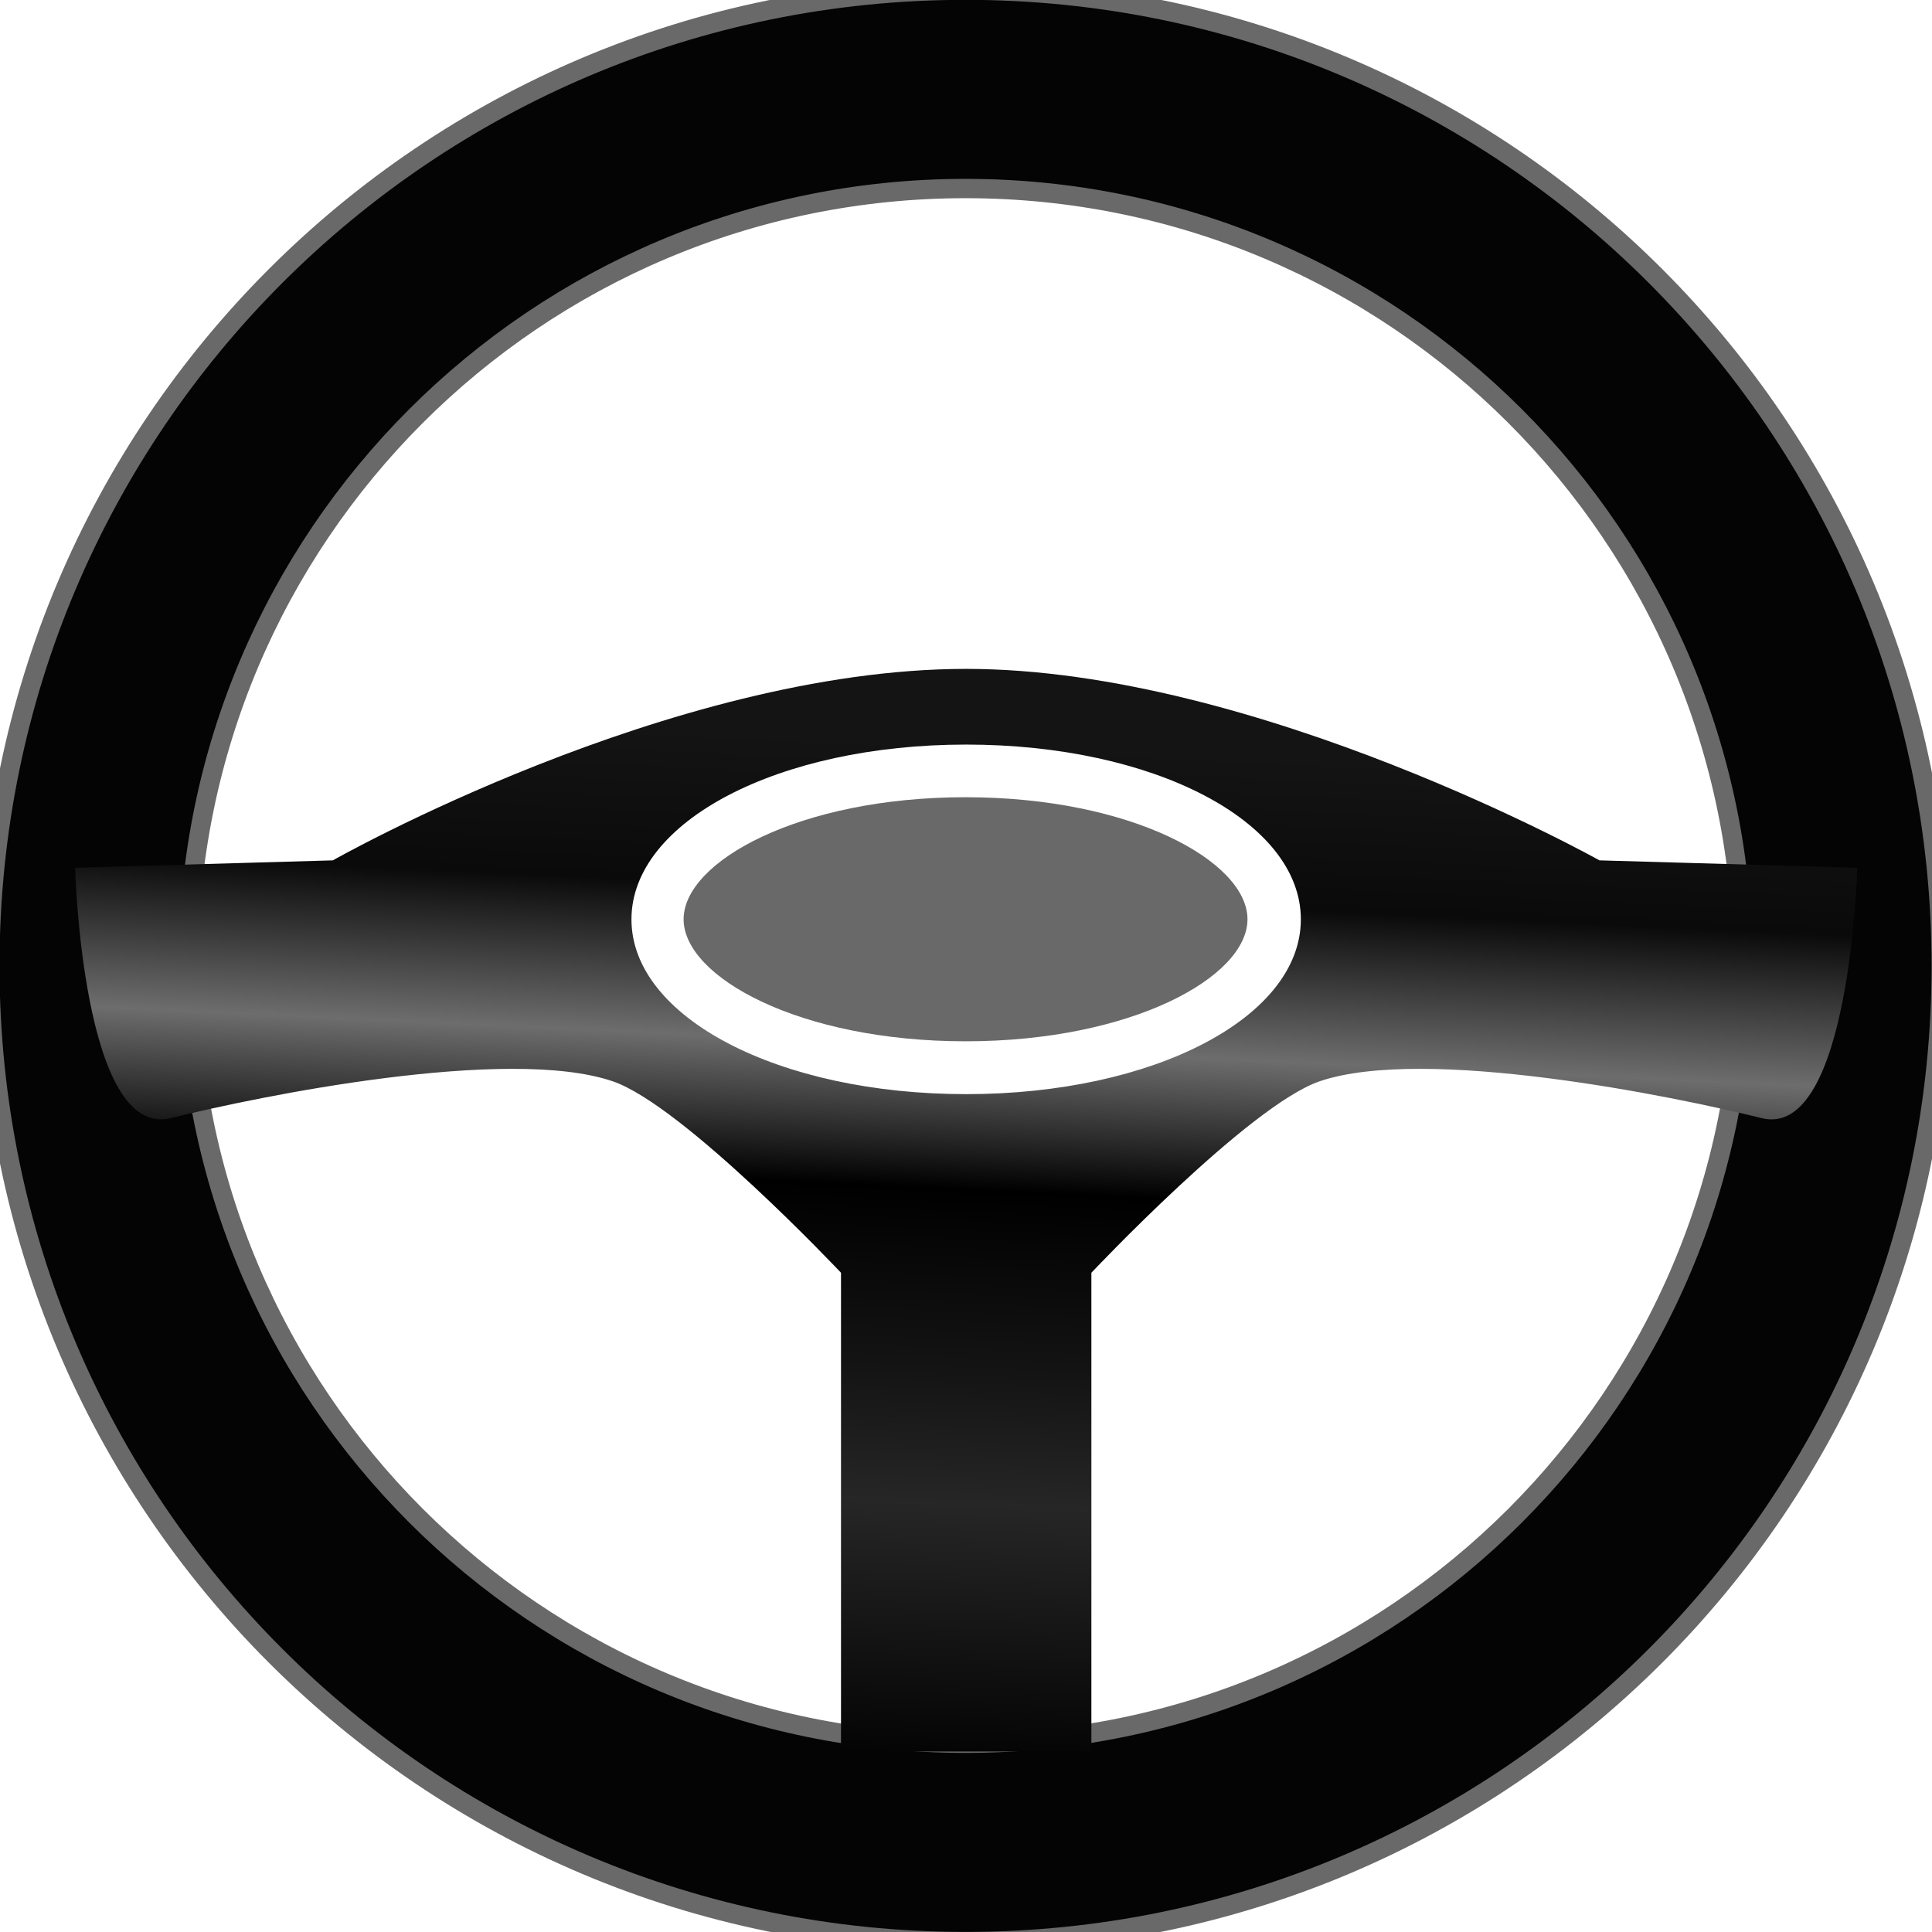
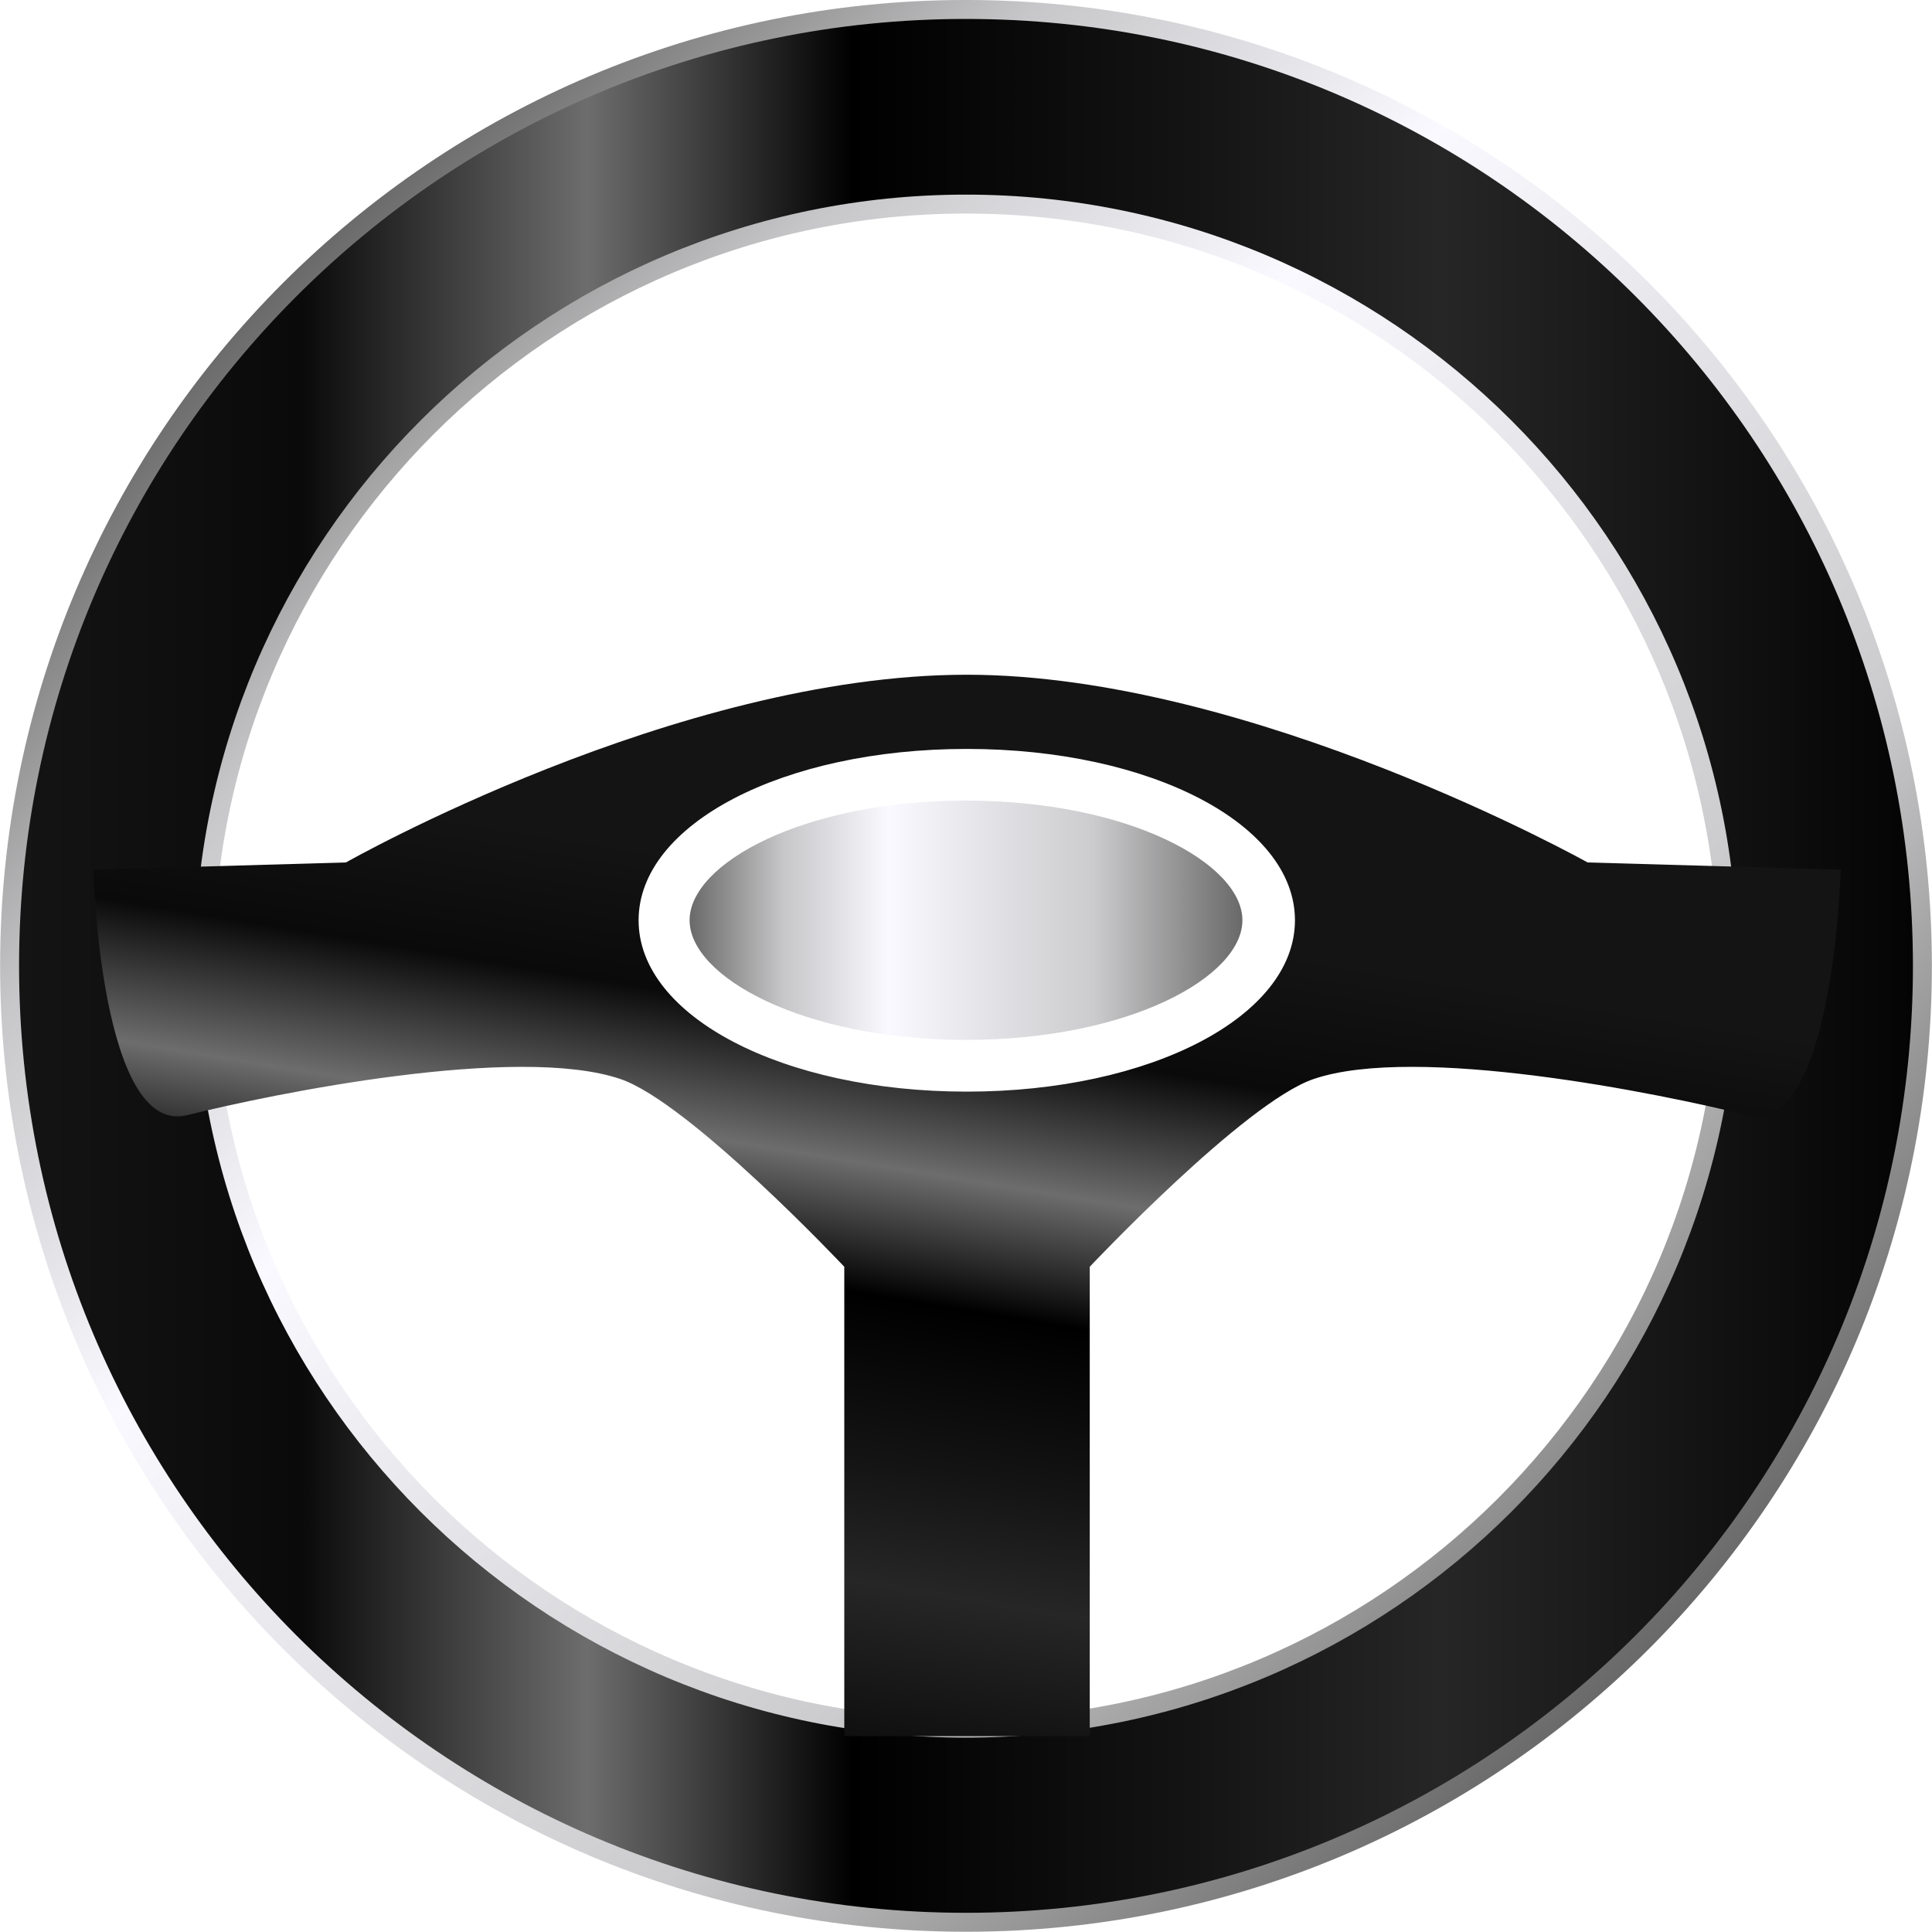
- <svg xmlns="http://www.w3.org/2000/svg" xmlns:xlink="http://www.w3.org/1999/xlink" version="1.1" viewBox="0 0 99.99 99.99" id="svg31131">
-   <defs id="defs31135">
-     <linearGradient id="reslogo-linearGradient5862" x1="-1520.89" xlink:href="#reslogo-linearGradientSlvr" gradientUnits="userSpaceOnUse" x2="-1520.89" gradientTransform="matrix(3.782929,0,0,3.817036,5531.411,-6803.223)" y1="1777.624" y2="1889.613" />
-     <linearGradient id="reslogo-linearGradientSlvr" y2="828" gradientUnits="userSpaceOnUse" x2="-1869" gradientTransform="matrix(1.301,0,0,1.301,1365,-35.3)" y1="794.4" x1="-1869">
-       <stop id="reslogo-stop4422" stop-color="#696969" offset="0" />
-       <stop id="reslogo-stop4424" stop-color="#c7c7c9" offset=".17" />
-       <stop id="reslogo-stop4426" stop-color="#f9f9ff" offset=".36" />
-       <stop id="reslogo-stop4428" stop-color="#ccccce" offset=".73" />
-       <stop id="reslogo-stop4430" stop-color="#696969" offset="1" />
+ <svg xmlns="http://www.w3.org/2000/svg" xmlns:xlink="http://www.w3.org/1999/xlink" version="1.1" viewBox="0 0 75 75">
+   <defs>
+     <linearGradient id="reslogo-linearGradient5862" x1="-1521" x2="-1521" y1="1778" y2="1890" gradientTransform="matrix(2.782 0 0 2.807 4068 -5002)" gradientUnits="userSpaceOnUse" xlink:href="#reslogo-linearGradientSlvr" />
+     <linearGradient id="reslogo-linearGradientSlvr" x1="-1869" x2="-1869" y1="794.4" y2="828" gradientTransform="matrix(1.301,0,0,1.301,1365,-35.3)" gradientUnits="userSpaceOnUse">
+       <stop stop-color="#696969" offset="0" />
+       <stop stop-color="#c7c7c9" offset=".17" />
+       <stop stop-color="#f9f9ff" offset=".36" />
+       <stop stop-color="#ccccce" offset=".73" />
+       <stop stop-color="#696969" offset="1" />
    </linearGradient>
-     <linearGradient xlink:href="#reslogo-linearGradientSlvr" id="linearGradient33369" x1="13.906" y1="13.738" x2="85.139" y2="86.988" gradientUnits="userSpaceOnUse" />
-     <linearGradient xlink:href="#reslogo-linearGradientSlvr" id="linearGradient33377" x1="35.38" y1="47.576" x2="64.563" y2="47.576" gradientUnits="userSpaceOnUse" />
-     <linearGradient id="reslogo-linearGradient4674" y2="1416.373" xlink:href="#reslogo-linearGradient7728" gradientUnits="userSpaceOnUse" x2="-1867.58" gradientTransform="matrix(2.960964,0,0,4.870537,5519.157,-6810.319)" y1="1405.592" x1="-1867.276" />
-     <linearGradient id="reslogo-linearGradient7728" y2="781.4" gradientUnits="userSpaceOnUse" x2="-1405" gradientTransform="scale(0.7835,1.276)" y1="704.4" x1="-1405">
-       <stop id="reslogo-stop4435" stop-color="#1c072d" offset="0" />
-       <stop id="reslogo-stop4437" stop-color="#5700aa" offset=".29" />
-       <stop id="reslogo-stop4439" stop-color="#4b127b" offset=".64" />
-       <stop id="reslogo-stop4441" stop-color="#290a43" offset="1" style="stop-color:#141414;stop-opacity:1" />
+     <linearGradient id="linearGradient33369" x1="13.91" x2="85.14" y1="13.74" y2="86.99" gradientTransform="matrix(.7353 0 0 .7353 .754 .7414)" gradientUnits="userSpaceOnUse" xlink:href="#reslogo-linearGradientSlvr" />
+     <linearGradient id="linearGradient33377" x1="35.38" x2="64.56" y1="47.58" y2="47.58" gradientTransform="matrix(.7353 0 0 .7353 .754 .7414)" gradientUnits="userSpaceOnUse" xlink:href="#reslogo-linearGradientSlvr" />
+     <linearGradient id="reslogo-linearGradient7732" x1="-1040" x2="-1040" y1="884.3" y2="1076" gradientTransform="matrix(.5122 0 0 .5116 -456 447.2)" gradientUnits="userSpaceOnUse">
+       <stop stop-color="#141414" offset="0" />
+       <stop stop-color="#0a0a0a" offset=".15" />
+       <stop stop-color="#6d6d6d" offset=".3" />
+       <stop offset=".44" />
+       <stop stop-color="#141414" offset=".62" />
+       <stop stop-color="#262626" offset=".75" />
+       <stop stop-color="#040404" offset="1" />
    </linearGradient>
-     <linearGradient id="reslogo-linearGradient4678" y2="1076" xlink:href="#reslogo-linearGradient7732" gradientUnits="userSpaceOnUse" x2="-1040" gradientTransform="matrix(1.93568,0,0,1.94308,1024.055,-1708.657)" y1="884.3" x1="-1040" />
-     <linearGradient id="reslogo-linearGradient7732" y2="1076" gradientUnits="userSpaceOnUse" x2="-1040" gradientTransform="matrix(0.5122,0,0,0.5116,-456,447.2)" y1="884.3" x1="-1040">
-       <stop id="reslogo-stop4444" stop-color="#141414" offset="0" />
-       <stop id="reslogo-stop4446" stop-color="#0a0a0a" offset=".15" />
-       <stop id="reslogo-stop4448" stop-color="#6d6d6d" offset=".3" />
-       <stop id="reslogo-stop4450" offset=".44" />
-       <stop id="reslogo-stop4452" stop-color="#141414" offset=".62" />
-       <stop id="reslogo-stop4454" stop-color="#262626" offset=".75" />
-       <stop id="reslogo-stop4456" stop-color="#040404" offset="1" />
-     </linearGradient>
-     <linearGradient xlink:href="#reslogo-linearGradient7732" id="linearGradient33452" gradientUnits="userSpaceOnUse" gradientTransform="matrix(2.960964,0,0,4.870537,5519.157,-6810.319)" x1="-1867.276" y1="1405.592" x2="-1867.58" y2="1416.373" />
-     <linearGradient xlink:href="#reslogo-linearGradient7732" id="linearGradient33460" x1="-0.025" y1="49.989" x2="99.968" y2="49.989" gradientUnits="userSpaceOnUse" />
+     <linearGradient id="linearGradient33452" x1="-1867" x2="-1868" y1="1406" y2="1416" gradientTransform="matrix(2.177 0 0 3.581 4059 -5007)" gradientUnits="userSpaceOnUse" xlink:href="#reslogo-linearGradient7732" />
+     <linearGradient id="linearGradient33460" x1="-.025" x2="99.97" y1="49.99" y2="49.99" gradientTransform="matrix(.7353 0 0 .7353 .754 .7414)" gradientUnits="userSpaceOnUse" xlink:href="#reslogo-linearGradient7732" />
  </defs>
-   <path d="M 49.972,-0.008 C 22.359,-0.008 -0.025,22.376 -0.025,49.989 -0.025,77.601 22.359,99.986 49.972,99.986 77.584,99.986 99.968,77.601 99.968,49.989 99.968,22.376 77.584,-0.008 49.972,-0.008 Z M 49.972,90.72 C 27.475,90.72 9.24,72.485 9.24,49.989 9.24,27.492 27.475,9.257 49.972,9.257 72.468,9.257 90.703,27.492 90.703,49.989 90.703,72.485 72.468,90.72 49.972,90.72 Z" style="fill:url(#reslogo-linearGradient5862);stroke-width:2;stroke:url(#linearGradient33369);stroke-miterlimit:4;stroke-dasharray:none;opacity:1;fill-opacity:1;stroke-linecap:butt;stroke-linejoin:miter;stroke-dashoffset:0;stroke-opacity:1" id="path32783" />
-   <path id="path31124" style="fill:url(#linearGradient33460);stroke-width:0.448;fill-opacity:1" d="M 49.972,-0.008 C 22.359,-0.008 -0.025,22.376 -0.025,49.989 -0.025,77.601 22.359,99.986 49.972,99.986 77.584,99.986 99.968,77.601 99.968,49.989 99.968,22.376 77.584,-0.008 49.972,-0.008 Z M 49.972,90.72 C 27.475,90.72 9.24,72.485 9.24,49.989 9.24,27.492 27.475,9.257 49.972,9.257 72.468,9.257 90.703,27.492 90.703,49.989 90.703,72.485 72.468,90.72 49.972,90.72 Z" />
-   <path id="path31126" style="display:inline;fill:url(#linearGradient33377);stroke-width:0.448;fill-opacity:1" d="M 49.972,41.26 C 41.373,41.26 35.38,44.589 35.38,47.576 35.38,50.563 41.373,53.892 49.972,53.892 58.57,53.892 64.563,50.564 64.563,47.576 64.563,44.59 58.57,41.26 49.972,41.26 Z" />
-   <path id="path31128" style="display:inline;fill:url(#linearGradient33452);stroke-width:13.495;opacity:1;fill-opacity:1;stroke:none;stroke-linecap:butt;stroke-linejoin:miter;stroke-miterlimit:4;stroke-dasharray:none;stroke-dashoffset:0;stroke-opacity:1" d="M 82.781,44.528 C 82.781,44.528 65.065,34.618 50.003,34.618 34.69,34.618 17.225,44.528 17.225,44.528 L 3.887,44.91 C 3.887,44.91 4.268,59.009 8.842,57.868 13.416,56.724 26.28,54.112 31.709,55.961 35.359,57.204 43.526,65.871 43.526,65.871 V 90.646 H 56.484 V 65.871 C 56.484,65.871 64.648,57.206 68.301,55.961 73.73,54.112 86.594,56.724 91.169,57.868 95.743,59.011 96.124,44.91 96.124,44.91 Z M 50.003,56.627 C 40.29,56.627 32.681,52.654 32.681,47.581 32.681,42.509 40.29,38.535 50.003,38.535 59.716,38.535 67.325,42.507 67.325,47.581 67.325,52.652 59.716,56.627 50.003,56.627 Z" />
+   <path d="m37.5 0.735c-20.3 0-36.76 16.46-36.76 36.76s16.46 36.76 36.76 36.76 36.76-16.46 36.76-36.76-16.46-36.76-36.76-36.76zm0 66.72c-16.54 0-29.95-13.41-29.95-29.95s13.41-29.95 29.95-29.95 29.95 13.41 29.95 29.95-13.41 29.95-29.95 29.95z" style="fill:url(#reslogo-linearGradient5862);stroke-width:1.471;stroke:url(#linearGradient33369)" />
+   <path d="m37.5 0.735c-20.3 0-36.76 16.46-36.76 36.76s16.46 36.76 36.76 36.76 36.76-16.46 36.76-36.76-16.46-36.76-36.76-36.76zm0 66.72c-16.54 0-29.95-13.41-29.95-29.95s13.41-29.95 29.95-29.95 29.95 13.41 29.95 29.95-13.41 29.95-29.95 29.95z" style="fill:url(#linearGradient33460);stroke-width:.329" />
+   <path d="m37.5 31.08c-6.323 0-10.73 2.447-10.73 4.644 0 2.196 4.407 4.644 10.73 4.644s10.73-2.447 10.73-4.644c0-2.196-4.407-4.644-10.73-4.644z" style="fill:url(#linearGradient33377);stroke-width:.329" />
+   <path d="m61.63 33.48s-13.03-7.287-24.1-7.287c-11.26 0-24.1 7.287-24.1 7.287l-9.808 0.281s0.28 10.37 3.644 9.529c3.364-0.841 12.82-2.761 16.82-1.402 2.683 0.913 8.689 7.287 8.689 7.287v18.22h9.529v-18.22s6.003-6.372 8.689-7.287c3.992-1.36 13.45 0.56 16.82 1.402 3.364 0.841 3.644-9.529 3.644-9.529zm-24.1 8.897c-7.142 0-12.74-2.921-12.74-6.652 0-3.729 5.595-6.652 12.74-6.652 7.142 0 12.74 2.921 12.74 6.652-3.3e-4 3.729-5.595 6.652-12.74 6.652z" style="fill:url(#linearGradient33452)" />
</svg>
